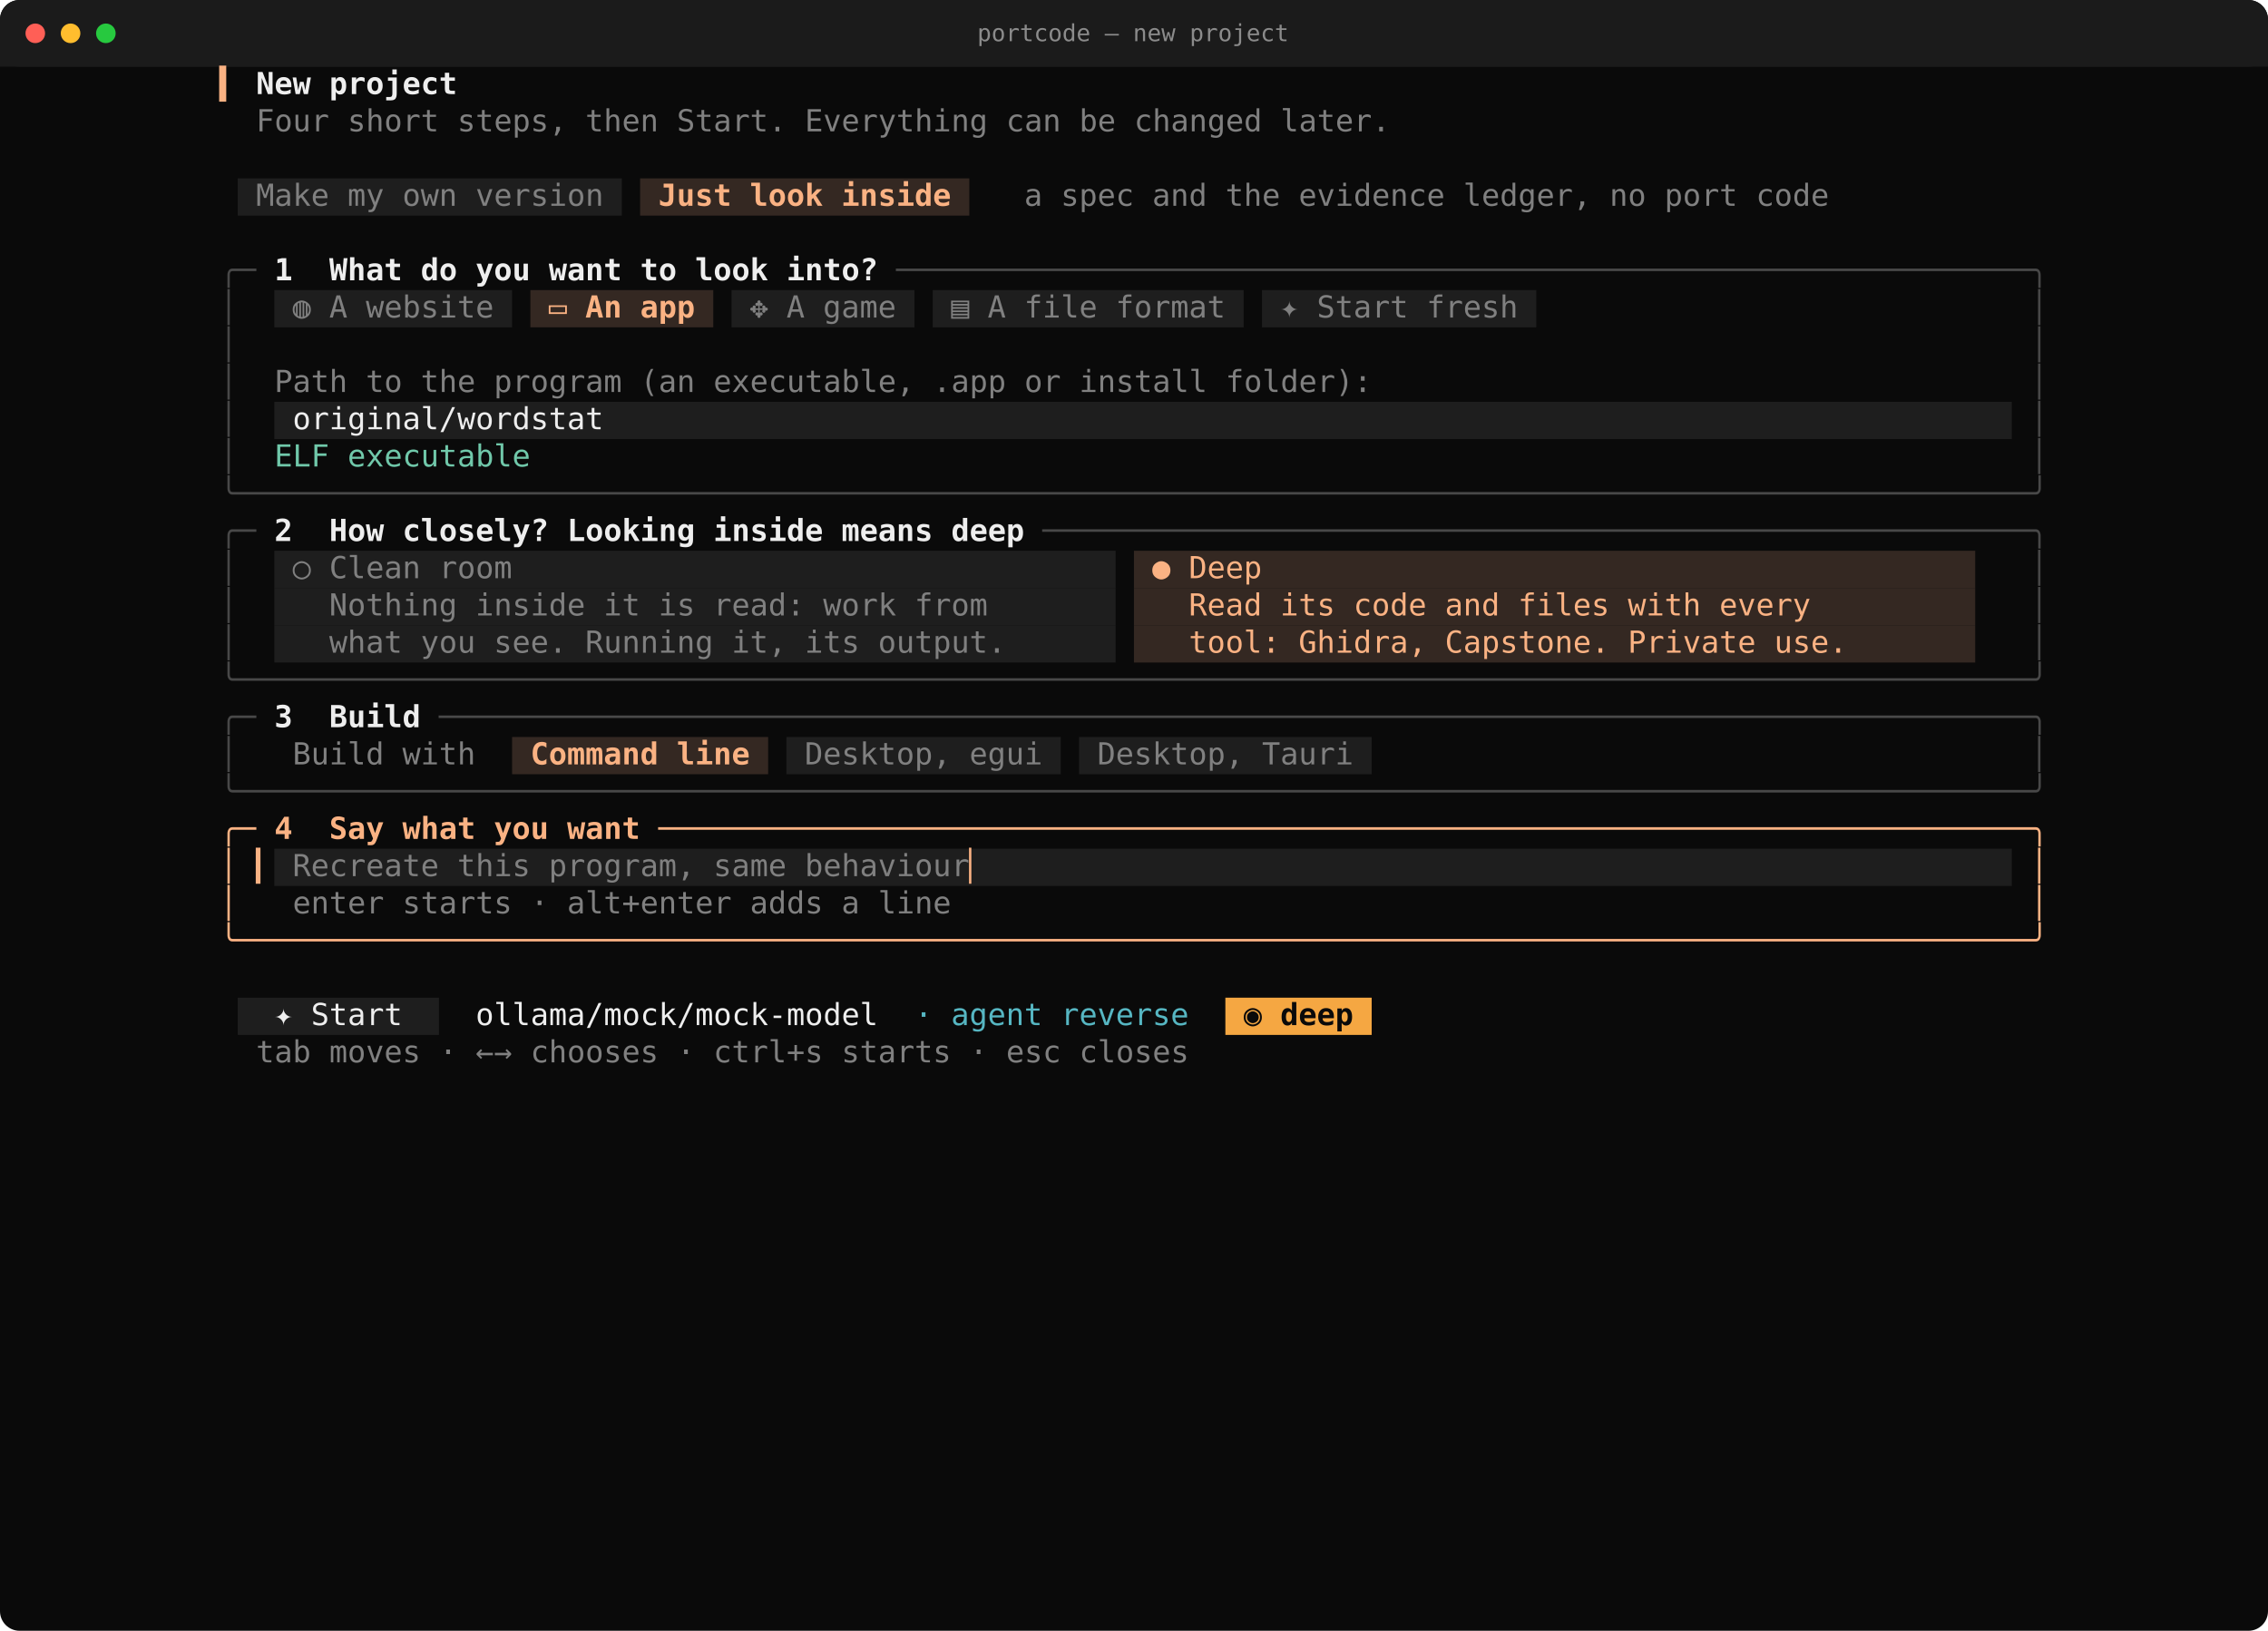
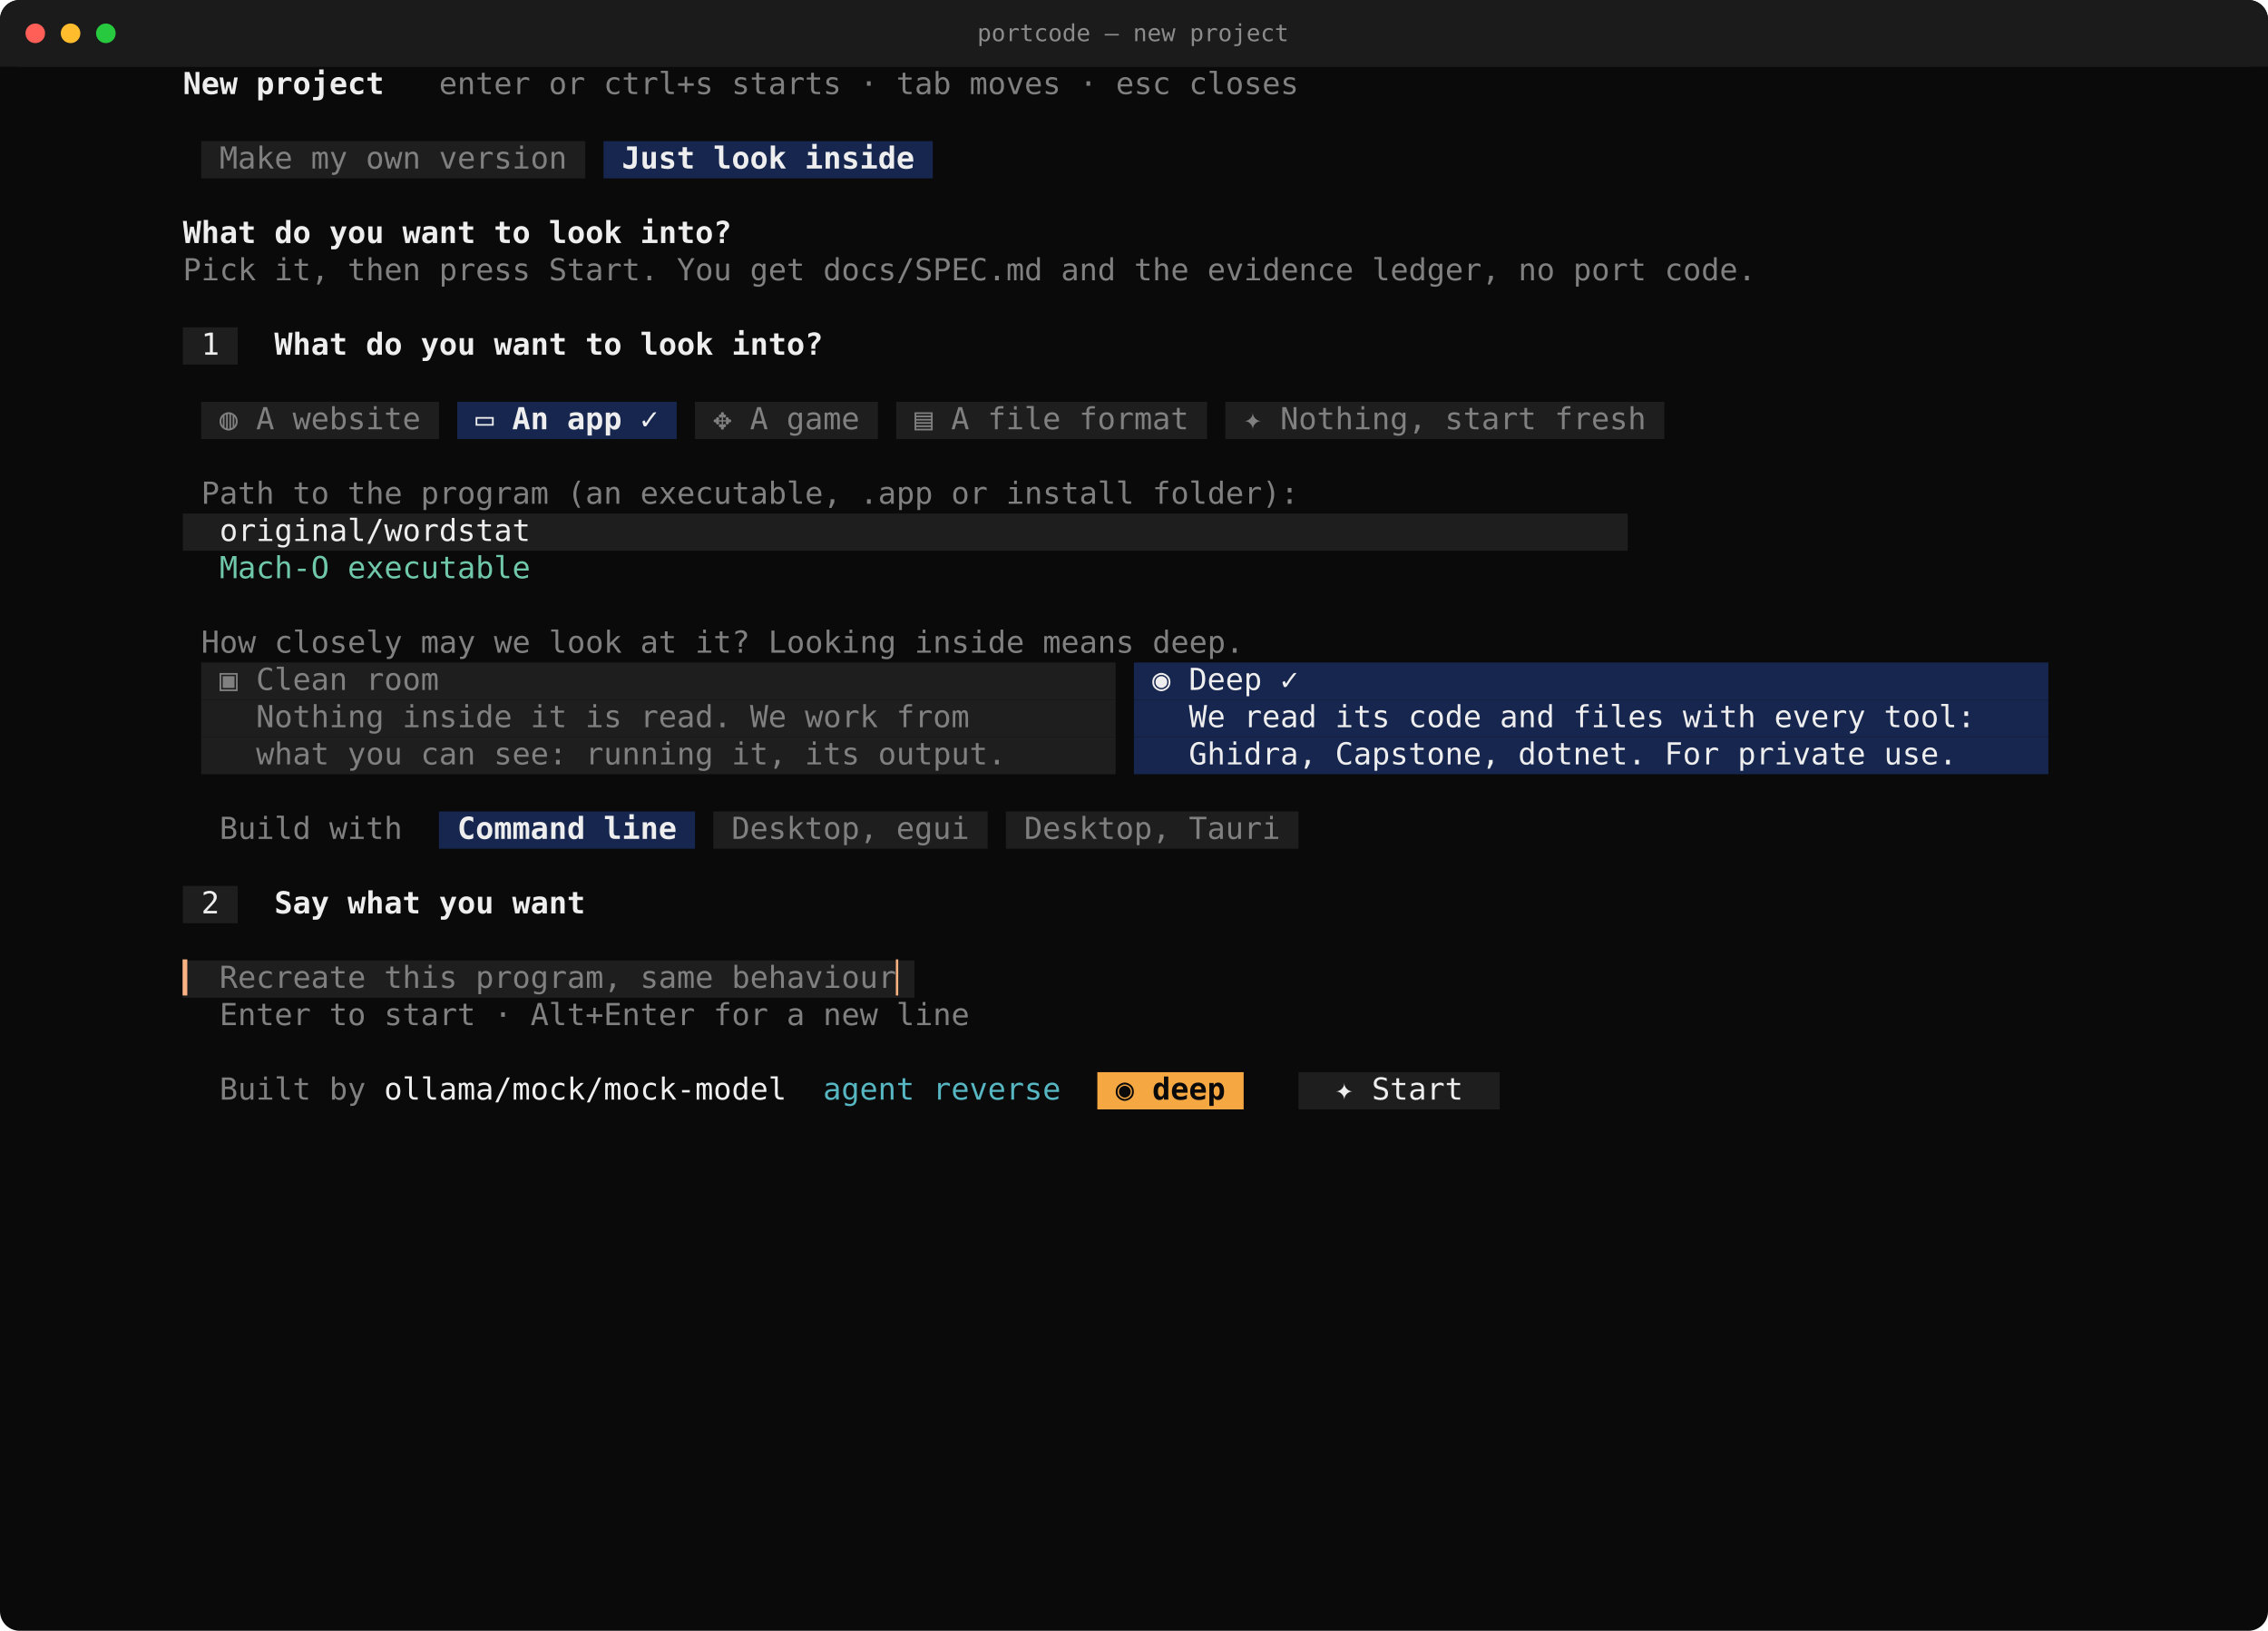
<svg xmlns="http://www.w3.org/2000/svg" width="1157" height="832" viewBox="0 0 1157 832" role="img" aria-label="portcode — new project">
  <rect width="1157" height="832" rx="10" fill="#0a0a0a" />
  <rect width="1157" height="34" rx="10" fill="#1b1b1b" />
  <rect y="24" width="1157" height="10" fill="#1b1b1b" />
  <circle cx="18" cy="17" r="5" fill="#ff5f56" />
  <circle cx="36" cy="17" r="5" fill="#ffbd2e" />
  <circle cx="54" cy="17" r="5" fill="#27c93f" />
  <text x="578" y="21" fill="#8b8b8b" font-family="ui-monospace,Menlo,monospace" font-size="12" text-anchor="middle">portcode — new project</text>
-   <rect x="121.29" y="91.00" width="195.93" height="19" fill="#1e1e1e" />
-   <rect x="326.55" y="91.00" width="167.94" height="19" fill="#342822" />
-   <rect x="139.95" y="148.00" width="121.29" height="19" fill="#1e1e1e" />
-   <rect x="270.57" y="148.00" width="93.30" height="19" fill="#342822" />
-   <rect x="373.20" y="148.00" width="93.30" height="19" fill="#1e1e1e" />
-   <rect x="475.83" y="148.00" width="158.61" height="19" fill="#1e1e1e" />
-   <rect x="643.77" y="148.00" width="139.95" height="19" fill="#1e1e1e" />
-   <rect x="139.95" y="205.00" width="886.35" height="19" fill="#1e1e1e" />
-   <rect x="139.95" y="281.00" width="429.18" height="19" fill="#1e1e1e" />
-   <rect x="578.46" y="281.00" width="429.18" height="19" fill="#342822" />
-   <rect x="139.95" y="300.00" width="429.18" height="19" fill="#1e1e1e" />
-   <rect x="578.46" y="300.00" width="429.18" height="19" fill="#342822" />
-   <rect x="139.95" y="319.00" width="429.18" height="19" fill="#1e1e1e" />
-   <rect x="578.46" y="319.00" width="429.18" height="19" fill="#342822" />
-   <rect x="261.24" y="376.00" width="130.62" height="19" fill="#342822" />
-   <rect x="401.19" y="376.00" width="139.95" height="19" fill="#1e1e1e" />
-   <rect x="550.47" y="376.00" width="149.28" height="19" fill="#1e1e1e" />
-   <rect x="139.95" y="433.00" width="886.35" height="19" fill="#1e1e1e" />
-   <rect x="121.29" y="509.00" width="102.63" height="19" fill="#1e1e1e" />
-   <rect x="625.11" y="509.00" width="74.64" height="19" fill="#f5a742" />
+   <rect x="102.63" y="72.00" width="195.93" height="19" fill="#1e1e1e" />
+   <rect x="307.89" y="72.00" width="167.94" height="19" fill="#16264e" />
+   <rect x="93.30" y="167.00" width="27.99" height="19" fill="#1e1e1e" />
+   <rect x="102.63" y="205.00" width="121.29" height="19" fill="#1e1e1e" />
+   <rect x="233.25" y="205.00" width="111.96" height="19" fill="#16264e" />
+   <rect x="354.54" y="205.00" width="93.30" height="19" fill="#1e1e1e" />
+   <rect x="457.17" y="205.00" width="158.61" height="19" fill="#1e1e1e" />
+   <rect x="625.11" y="205.00" width="223.92" height="19" fill="#1e1e1e" />
+   <rect x="93.30" y="262.00" width="737.07" height="19" fill="#1e1e1e" />
+   <rect x="102.63" y="338.00" width="466.50" height="19" fill="#1e1e1e" />
+   <rect x="578.46" y="338.00" width="466.50" height="19" fill="#16264e" />
+   <rect x="102.63" y="357.00" width="466.50" height="19" fill="#1e1e1e" />
+   <rect x="578.46" y="357.00" width="466.50" height="19" fill="#16264e" />
+   <rect x="102.63" y="376.00" width="466.50" height="19" fill="#1e1e1e" />
+   <rect x="578.46" y="376.00" width="466.50" height="19" fill="#16264e" />
+   <rect x="223.92" y="414.00" width="130.62" height="19" fill="#16264e" />
+   <rect x="363.87" y="414.00" width="139.95" height="19" fill="#1e1e1e" />
+   <rect x="513.15" y="414.00" width="149.28" height="19" fill="#1e1e1e" />
+   <rect x="93.30" y="452.00" width="27.99" height="19" fill="#1e1e1e" />
+   <rect x="93.30" y="490.00" width="373.20" height="19" fill="#1e1e1e" />
+   <rect x="559.80" y="547.00" width="74.64" height="19" fill="#f5a742" />
+   <rect x="662.43" y="547.00" width="102.63" height="19" fill="#1e1e1e" />
  <g font-family="ui-monospace,SFMono-Regular,Menlo,Consolas,'DejaVu Sans Mono',monospace" font-size="15.5" xml:space="preserve">
-     <text x="111.96" y="48.00" fill="#fab283" textLength="9.33" lengthAdjust="spacingAndGlyphs">▍</text>
-     <text x="121.29" y="48.00" fill="#eeeeee" textLength="111.96" lengthAdjust="spacingAndGlyphs" font-weight="700"> New project</text>
-     <text x="111.96" y="67.00" fill="#808080" textLength="597.12" lengthAdjust="spacingAndGlyphs">  Four short steps, then Start. Everything can be changed later.</text>
-     <text x="121.29" y="105.00" fill="#808080" textLength="195.93" lengthAdjust="spacingAndGlyphs"> Make my own version </text>
-     <text x="326.55" y="105.00" fill="#fab283" textLength="167.94" lengthAdjust="spacingAndGlyphs" font-weight="700"> Just look inside </text>
-     <text x="494.49" y="105.00" fill="#808080" textLength="438.51" lengthAdjust="spacingAndGlyphs">   a spec and the evidence ledger, no port code</text>
-     <text x="111.96" y="143.00" fill="#484848" textLength="18.66" lengthAdjust="spacingAndGlyphs">╭─</text>
-     <text x="130.62" y="143.00" fill="#eeeeee" textLength="326.55" lengthAdjust="spacingAndGlyphs" font-weight="700"> 1  What do you want to look into? </text>
-     <text x="457.17" y="143.00" fill="#484848" textLength="587.79" lengthAdjust="spacingAndGlyphs">──────────────────────────────────────────────────────────────╮</text>
-     <text x="111.96" y="162.00" fill="#484848" textLength="18.66" lengthAdjust="spacingAndGlyphs">│ </text>
-     <text x="139.95" y="162.00" fill="#808080" textLength="121.29" lengthAdjust="spacingAndGlyphs"> ◍ A website </text>
-     <text x="270.57" y="162.00" fill="#fab283" textLength="93.30" lengthAdjust="spacingAndGlyphs" font-weight="700"> ▭ An app </text>
-     <text x="373.20" y="162.00" fill="#808080" textLength="93.30" lengthAdjust="spacingAndGlyphs"> ✥ A game </text>
-     <text x="475.83" y="162.00" fill="#808080" textLength="158.61" lengthAdjust="spacingAndGlyphs"> ▤ A file format </text>
-     <text x="643.77" y="162.00" fill="#808080" textLength="139.95" lengthAdjust="spacingAndGlyphs"> ✦ Start fresh </text>
-     <text x="1026.30" y="162.00" fill="#484848" textLength="18.66" lengthAdjust="spacingAndGlyphs"> │</text>
-     <text x="111.96" y="181.00" fill="#484848" textLength="18.66" lengthAdjust="spacingAndGlyphs">│ </text>
-     <text x="1026.30" y="181.00" fill="#484848" textLength="18.66" lengthAdjust="spacingAndGlyphs"> │</text>
-     <text x="111.96" y="200.00" fill="#484848" textLength="18.66" lengthAdjust="spacingAndGlyphs">│ </text>
-     <text x="130.62" y="200.00" fill="#808080" textLength="569.13" lengthAdjust="spacingAndGlyphs"> Path to the program (an executable, .app or install folder):</text>
-     <text x="1026.30" y="200.00" fill="#484848" textLength="18.66" lengthAdjust="spacingAndGlyphs"> │</text>
-     <text x="111.96" y="219.00" fill="#484848" textLength="18.66" lengthAdjust="spacingAndGlyphs">│ </text>
-     <text x="130.62" y="219.00" fill="#eeeeee" textLength="895.68" lengthAdjust="spacingAndGlyphs">  original/wordstat                                                                             </text>
-     <text x="1026.30" y="219.00" fill="#484848" textLength="18.66" lengthAdjust="spacingAndGlyphs"> │</text>
-     <text x="111.96" y="238.00" fill="#484848" textLength="18.66" lengthAdjust="spacingAndGlyphs">│ </text>
-     <text x="130.62" y="238.00" fill="#70c8aa" textLength="139.95" lengthAdjust="spacingAndGlyphs"> ELF executable</text>
-     <text x="1026.30" y="238.00" fill="#484848" textLength="18.66" lengthAdjust="spacingAndGlyphs"> │</text>
-     <text x="111.96" y="257.00" fill="#484848" textLength="933.00" lengthAdjust="spacingAndGlyphs">╰──────────────────────────────────────────────────────────────────────────────────────────────────╯</text>
-     <text x="111.96" y="276.00" fill="#484848" textLength="18.66" lengthAdjust="spacingAndGlyphs">╭─</text>
-     <text x="130.62" y="276.00" fill="#eeeeee" textLength="401.19" lengthAdjust="spacingAndGlyphs" font-weight="700"> 2  How closely? Looking inside means deep </text>
-     <text x="531.81" y="276.00" fill="#484848" textLength="513.15" lengthAdjust="spacingAndGlyphs">──────────────────────────────────────────────────────╮</text>
-     <text x="111.96" y="295.00" fill="#484848" textLength="18.66" lengthAdjust="spacingAndGlyphs">│ </text>
-     <text x="139.95" y="295.00" fill="#808080" textLength="429.18" lengthAdjust="spacingAndGlyphs"> ○ Clean room                                 </text>
-     <text x="578.46" y="295.00" fill="#fab283" textLength="429.18" lengthAdjust="spacingAndGlyphs"> ● Deep                                       </text>
-     <text x="1026.30" y="295.00" fill="#484848" textLength="18.66" lengthAdjust="spacingAndGlyphs"> │</text>
-     <text x="111.96" y="314.00" fill="#484848" textLength="18.66" lengthAdjust="spacingAndGlyphs">│ </text>
-     <text x="139.95" y="314.00" fill="#808080" textLength="429.18" lengthAdjust="spacingAndGlyphs">   Nothing inside it is read: work from       </text>
-     <text x="578.46" y="314.00" fill="#fab283" textLength="429.18" lengthAdjust="spacingAndGlyphs">   Read its code and files with every         </text>
-     <text x="1026.30" y="314.00" fill="#484848" textLength="18.66" lengthAdjust="spacingAndGlyphs"> │</text>
-     <text x="111.96" y="333.00" fill="#484848" textLength="18.66" lengthAdjust="spacingAndGlyphs">│ </text>
-     <text x="139.95" y="333.00" fill="#808080" textLength="429.18" lengthAdjust="spacingAndGlyphs">   what you see. Running it, its output.      </text>
-     <text x="578.46" y="333.00" fill="#fab283" textLength="429.18" lengthAdjust="spacingAndGlyphs">   tool: Ghidra, Capstone. Private use.       </text>
-     <text x="1026.30" y="333.00" fill="#484848" textLength="18.66" lengthAdjust="spacingAndGlyphs"> │</text>
-     <text x="111.96" y="352.00" fill="#484848" textLength="933.00" lengthAdjust="spacingAndGlyphs">╰──────────────────────────────────────────────────────────────────────────────────────────────────╯</text>
-     <text x="111.96" y="371.00" fill="#484848" textLength="18.66" lengthAdjust="spacingAndGlyphs">╭─</text>
-     <text x="130.62" y="371.00" fill="#eeeeee" textLength="93.30" lengthAdjust="spacingAndGlyphs" font-weight="700"> 3  Build </text>
-     <text x="223.92" y="371.00" fill="#484848" textLength="821.04" lengthAdjust="spacingAndGlyphs">───────────────────────────────────────────────────────────────────────────────────────╮</text>
-     <text x="111.96" y="390.00" fill="#484848" textLength="18.66" lengthAdjust="spacingAndGlyphs">│ </text>
-     <text x="139.95" y="390.00" fill="#808080" textLength="121.29" lengthAdjust="spacingAndGlyphs"> Build with  </text>
-     <text x="261.24" y="390.00" fill="#fab283" textLength="130.62" lengthAdjust="spacingAndGlyphs" font-weight="700"> Command line </text>
-     <text x="401.19" y="390.00" fill="#808080" textLength="139.95" lengthAdjust="spacingAndGlyphs"> Desktop, egui </text>
-     <text x="550.47" y="390.00" fill="#808080" textLength="149.28" lengthAdjust="spacingAndGlyphs"> Desktop, Tauri </text>
-     <text x="1026.30" y="390.00" fill="#484848" textLength="18.66" lengthAdjust="spacingAndGlyphs"> │</text>
-     <text x="111.96" y="409.00" fill="#484848" textLength="933.00" lengthAdjust="spacingAndGlyphs">╰──────────────────────────────────────────────────────────────────────────────────────────────────╯</text>
-     <text x="111.96" y="428.00" fill="#fab283" textLength="18.66" lengthAdjust="spacingAndGlyphs">╭─</text>
-     <text x="130.62" y="428.00" fill="#fab283" textLength="205.26" lengthAdjust="spacingAndGlyphs" font-weight="700"> 4  Say what you want </text>
-     <text x="335.88" y="428.00" fill="#fab283" textLength="709.08" lengthAdjust="spacingAndGlyphs">───────────────────────────────────────────────────────────────────────────╮</text>
-     <text x="111.96" y="447.00" fill="#fab283" textLength="27.99" lengthAdjust="spacingAndGlyphs">│ ▎</text>
-     <text x="139.95" y="447.00" fill="#808080" textLength="354.54" lengthAdjust="spacingAndGlyphs"> Recreate this program, same behaviour</text>
-     <text x="494.49" y="447.00" fill="#fab283" textLength="9.33" lengthAdjust="spacingAndGlyphs">▏</text>
-     <text x="1026.30" y="447.00" fill="#fab283" textLength="18.66" lengthAdjust="spacingAndGlyphs"> │</text>
-     <text x="111.96" y="466.00" fill="#fab283" textLength="18.66" lengthAdjust="spacingAndGlyphs">│ </text>
-     <text x="130.62" y="466.00" fill="#808080" textLength="354.54" lengthAdjust="spacingAndGlyphs">  enter starts · alt+enter adds a line</text>
-     <text x="1026.30" y="466.00" fill="#fab283" textLength="18.66" lengthAdjust="spacingAndGlyphs"> │</text>
-     <text x="111.96" y="485.00" fill="#fab283" textLength="933.00" lengthAdjust="spacingAndGlyphs">╰──────────────────────────────────────────────────────────────────────────────────────────────────╯</text>
-     <text x="0.00" y="523.00" fill="#eeeeee" textLength="447.84" lengthAdjust="spacingAndGlyphs">               ✦ Start    ollama/mock/mock-model</text>
-     <text x="447.84" y="523.00" fill="#56b6c2" textLength="177.27" lengthAdjust="spacingAndGlyphs">  · agent reverse  </text>
-     <text x="625.11" y="523.00" fill="#0a0a0a" textLength="74.64" lengthAdjust="spacingAndGlyphs" font-weight="700"> ◉ deep </text>
-     <text x="111.96" y="542.00" fill="#808080" textLength="494.49" lengthAdjust="spacingAndGlyphs">  tab moves · ←→ chooses · ctrl+s starts · esc closes</text>
+     <text x="93.30" y="48.00" fill="#eeeeee" textLength="102.63" lengthAdjust="spacingAndGlyphs" font-weight="700">New project</text>
+     <text x="195.93" y="48.00" fill="#808080" textLength="466.50" lengthAdjust="spacingAndGlyphs">   enter or ctrl+s starts · tab moves · esc closes</text>
+     <text x="102.63" y="86.00" fill="#808080" textLength="195.93" lengthAdjust="spacingAndGlyphs"> Make my own version </text>
+     <text x="307.89" y="86.00" fill="#eeeeee" textLength="167.94" lengthAdjust="spacingAndGlyphs" font-weight="700"> Just look inside </text>
+     <text x="93.30" y="124.00" fill="#eeeeee" textLength="279.90" lengthAdjust="spacingAndGlyphs" font-weight="700">What do you want to look into?</text>
+     <text x="93.30" y="143.00" fill="#808080" textLength="802.38" lengthAdjust="spacingAndGlyphs">Pick it, then press Start. You get docs/SPEC.md and the evidence ledger, no port code.</text>
+     <text x="0.00" y="181.00" fill="#eeeeee" textLength="121.29" lengthAdjust="spacingAndGlyphs">           1 </text>
+     <text x="121.29" y="181.00" fill="#eeeeee" textLength="298.56" lengthAdjust="spacingAndGlyphs" font-weight="700">  What do you want to look into?</text>
+     <text x="102.63" y="219.00" fill="#808080" textLength="121.29" lengthAdjust="spacingAndGlyphs"> ◍ A website </text>
+     <text x="233.25" y="219.00" fill="#eeeeee" textLength="111.96" lengthAdjust="spacingAndGlyphs" font-weight="700"> ▭ An app ✓ </text>
+     <text x="354.54" y="219.00" fill="#808080" textLength="93.30" lengthAdjust="spacingAndGlyphs"> ✥ A game </text>
+     <text x="457.17" y="219.00" fill="#808080" textLength="158.61" lengthAdjust="spacingAndGlyphs"> ▤ A file format </text>
+     <text x="625.11" y="219.00" fill="#808080" textLength="223.92" lengthAdjust="spacingAndGlyphs"> ✦ Nothing, start fresh </text>
+     <text x="93.30" y="257.00" fill="#808080" textLength="569.13" lengthAdjust="spacingAndGlyphs"> Path to the program (an executable, .app or install folder):</text>
+     <text x="0.00" y="276.00" fill="#eeeeee" textLength="1156.92" lengthAdjust="spacingAndGlyphs">            original/wordstat                                                                                               </text>
+     <text x="93.30" y="295.00" fill="#70c8aa" textLength="177.27" lengthAdjust="spacingAndGlyphs">  Mach-O executable</text>
+     <text x="93.30" y="333.00" fill="#808080" textLength="541.14" lengthAdjust="spacingAndGlyphs"> How closely may we look at it? Looking inside means deep.</text>
+     <text x="102.63" y="352.00" fill="#808080" textLength="466.50" lengthAdjust="spacingAndGlyphs"> ▣ Clean room                                     </text>
+     <text x="569.13" y="352.00" fill="#eeeeee" textLength="587.79" lengthAdjust="spacingAndGlyphs">  ◉ Deep ✓                                                     </text>
+     <text x="102.63" y="371.00" fill="#808080" textLength="466.50" lengthAdjust="spacingAndGlyphs">   Nothing inside it is read. We work from        </text>
+     <text x="569.13" y="371.00" fill="#eeeeee" textLength="587.79" lengthAdjust="spacingAndGlyphs">    We read its code and files with every tool:                </text>
+     <text x="102.63" y="390.00" fill="#808080" textLength="466.50" lengthAdjust="spacingAndGlyphs">   what you can see: running it, its output.      </text>
+     <text x="569.13" y="390.00" fill="#eeeeee" textLength="587.79" lengthAdjust="spacingAndGlyphs">    Ghidra, Capstone, dotnet. For private use.                 </text>
+     <text x="102.63" y="428.00" fill="#808080" textLength="121.29" lengthAdjust="spacingAndGlyphs"> Build with  </text>
+     <text x="223.92" y="428.00" fill="#eeeeee" textLength="130.62" lengthAdjust="spacingAndGlyphs" font-weight="700"> Command line </text>
+     <text x="363.87" y="428.00" fill="#808080" textLength="139.95" lengthAdjust="spacingAndGlyphs"> Desktop, egui </text>
+     <text x="513.15" y="428.00" fill="#808080" textLength="149.28" lengthAdjust="spacingAndGlyphs"> Desktop, Tauri </text>
+     <text x="0.00" y="466.00" fill="#eeeeee" textLength="121.29" lengthAdjust="spacingAndGlyphs">           2 </text>
+     <text x="121.29" y="466.00" fill="#eeeeee" textLength="177.27" lengthAdjust="spacingAndGlyphs" font-weight="700">  Say what you want</text>
+     <text x="93.30" y="504.00" fill="#fab283" textLength="9.33" lengthAdjust="spacingAndGlyphs">▎</text>
+     <text x="102.63" y="504.00" fill="#808080" textLength="354.54" lengthAdjust="spacingAndGlyphs"> Recreate this program, same behaviour</text>
+     <text x="457.17" y="504.00" fill="#fab283" textLength="9.33" lengthAdjust="spacingAndGlyphs">▏</text>
+     <text x="93.30" y="523.00" fill="#808080" textLength="401.19" lengthAdjust="spacingAndGlyphs">  Enter to start · Alt+Enter for a new line</text>
+     <text x="102.63" y="561.00" fill="#808080" textLength="93.30" lengthAdjust="spacingAndGlyphs"> Built by </text>
+     <text x="195.93" y="561.00" fill="#eeeeee" textLength="205.26" lengthAdjust="spacingAndGlyphs">ollama/mock/mock-model</text>
+     <text x="401.19" y="561.00" fill="#56b6c2" textLength="158.61" lengthAdjust="spacingAndGlyphs">  agent reverse  </text>
+     <text x="559.80" y="561.00" fill="#0a0a0a" textLength="74.64" lengthAdjust="spacingAndGlyphs" font-weight="700"> ◉ deep </text>
+     <text x="634.44" y="561.00" fill="#eeeeee" textLength="522.48" lengthAdjust="spacingAndGlyphs">     ✦ Start                                            </text>
  </g>
</svg>
